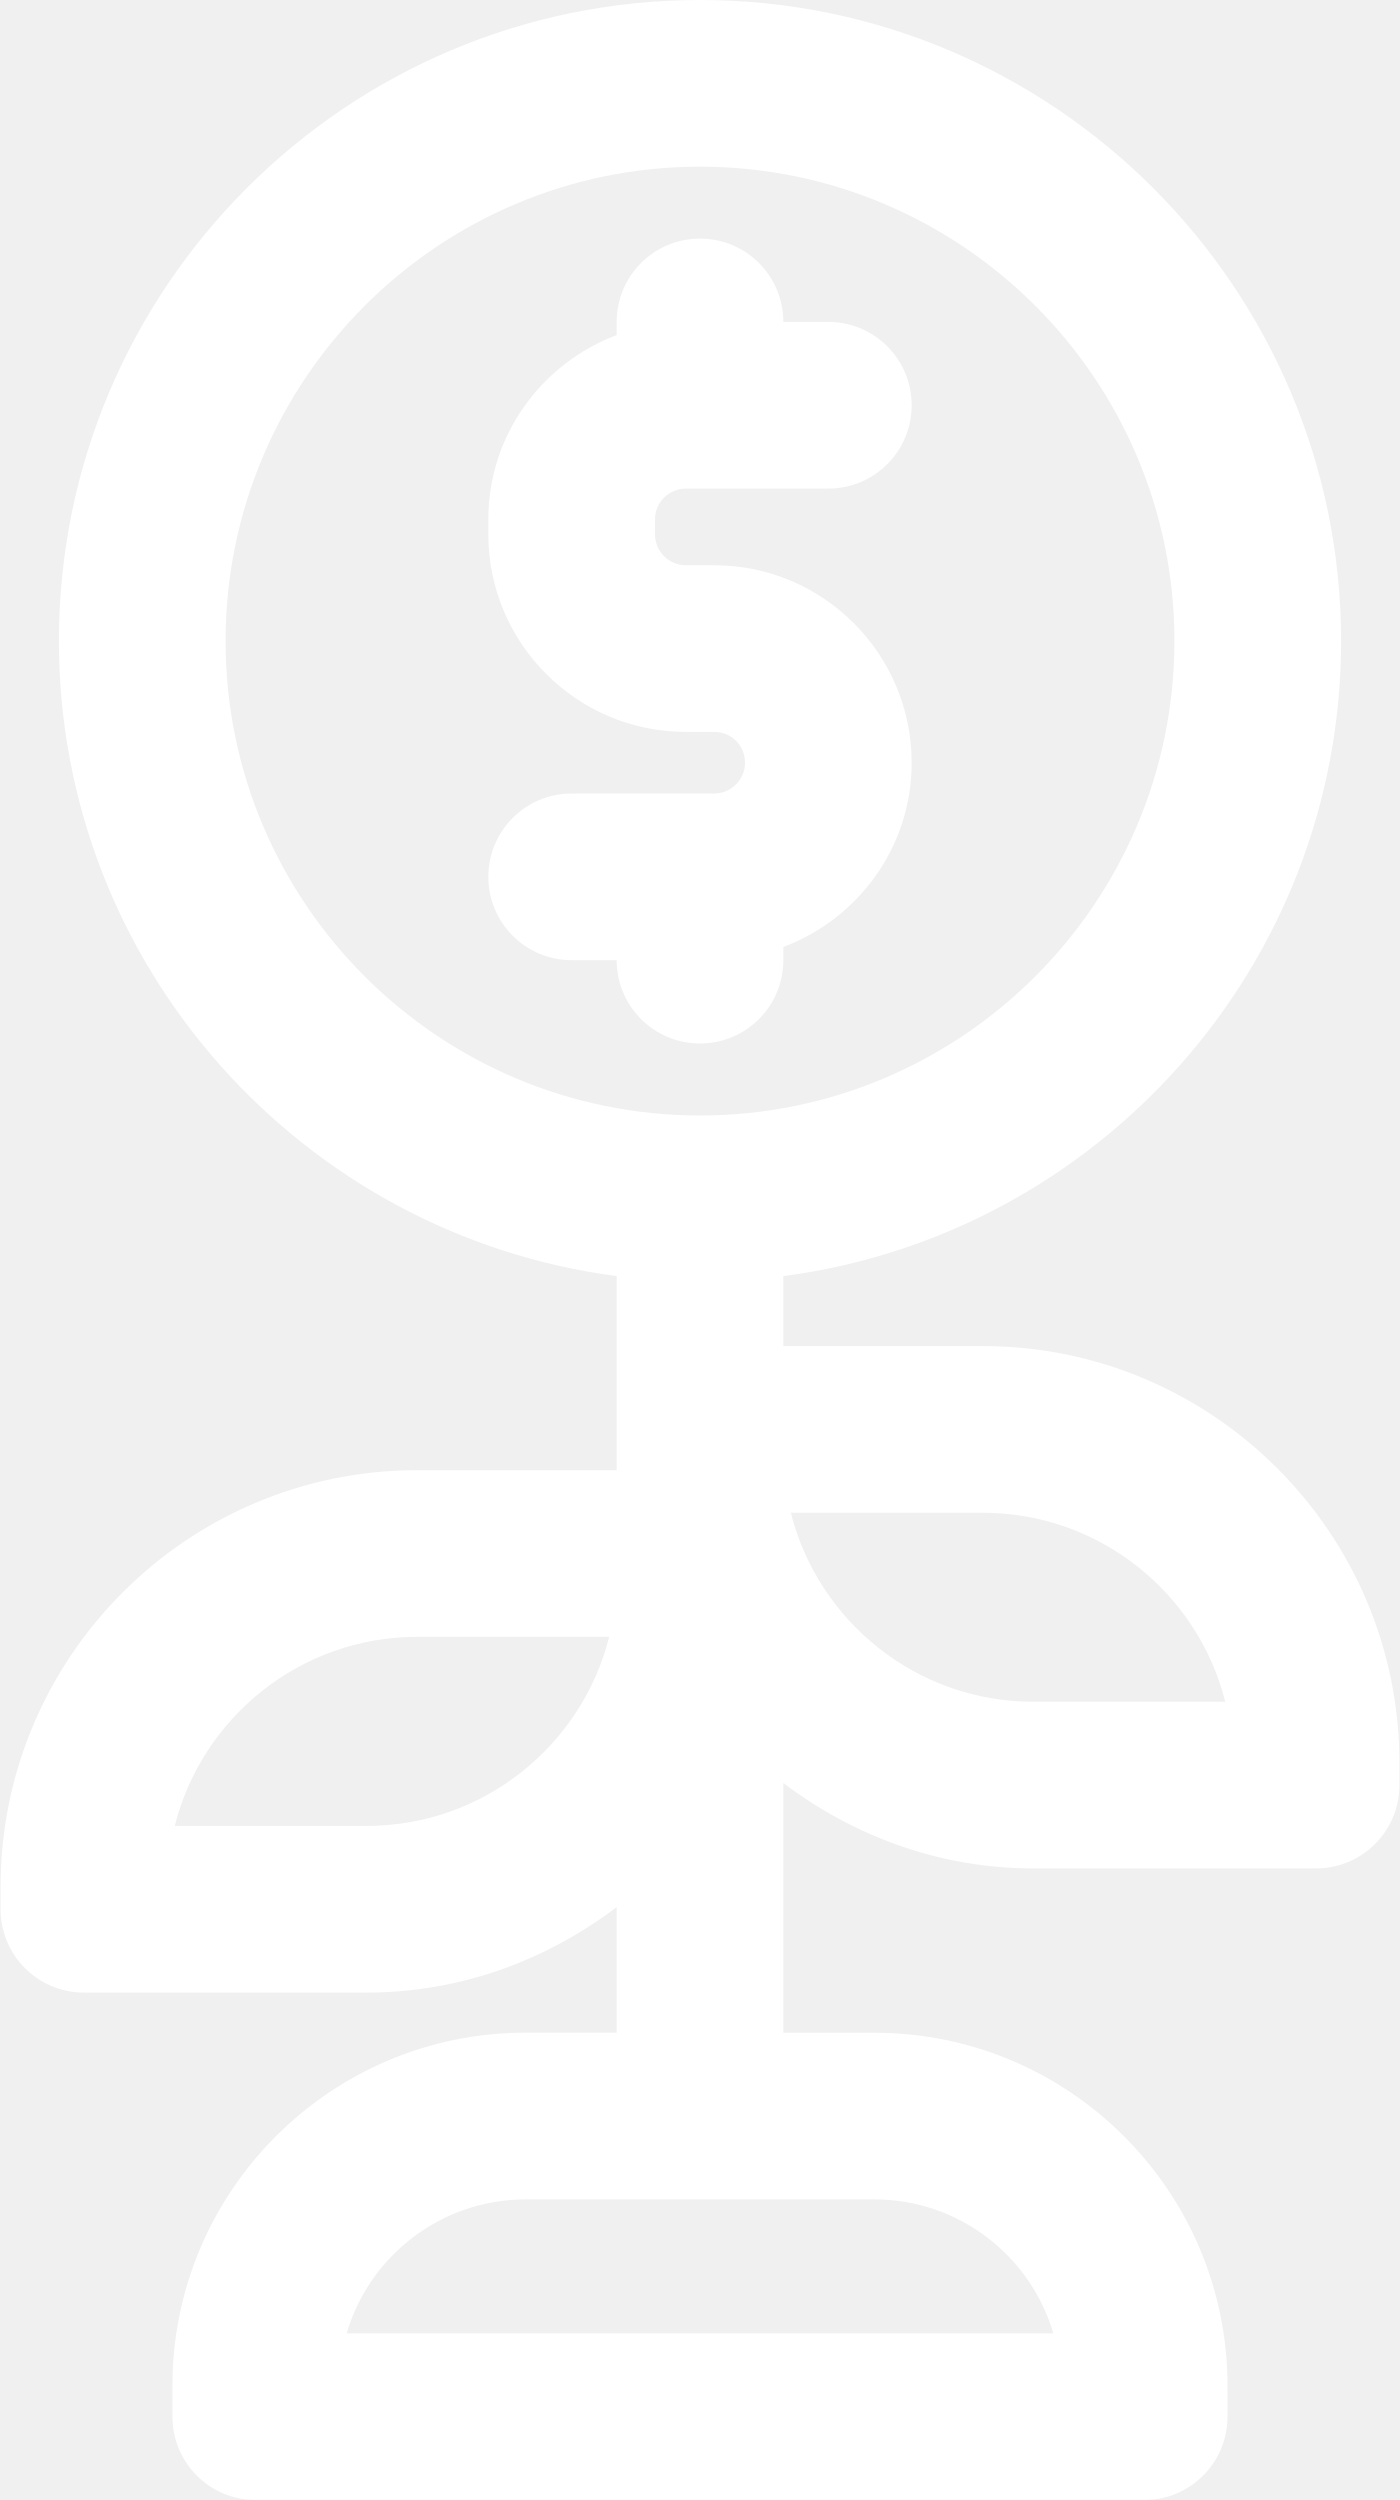
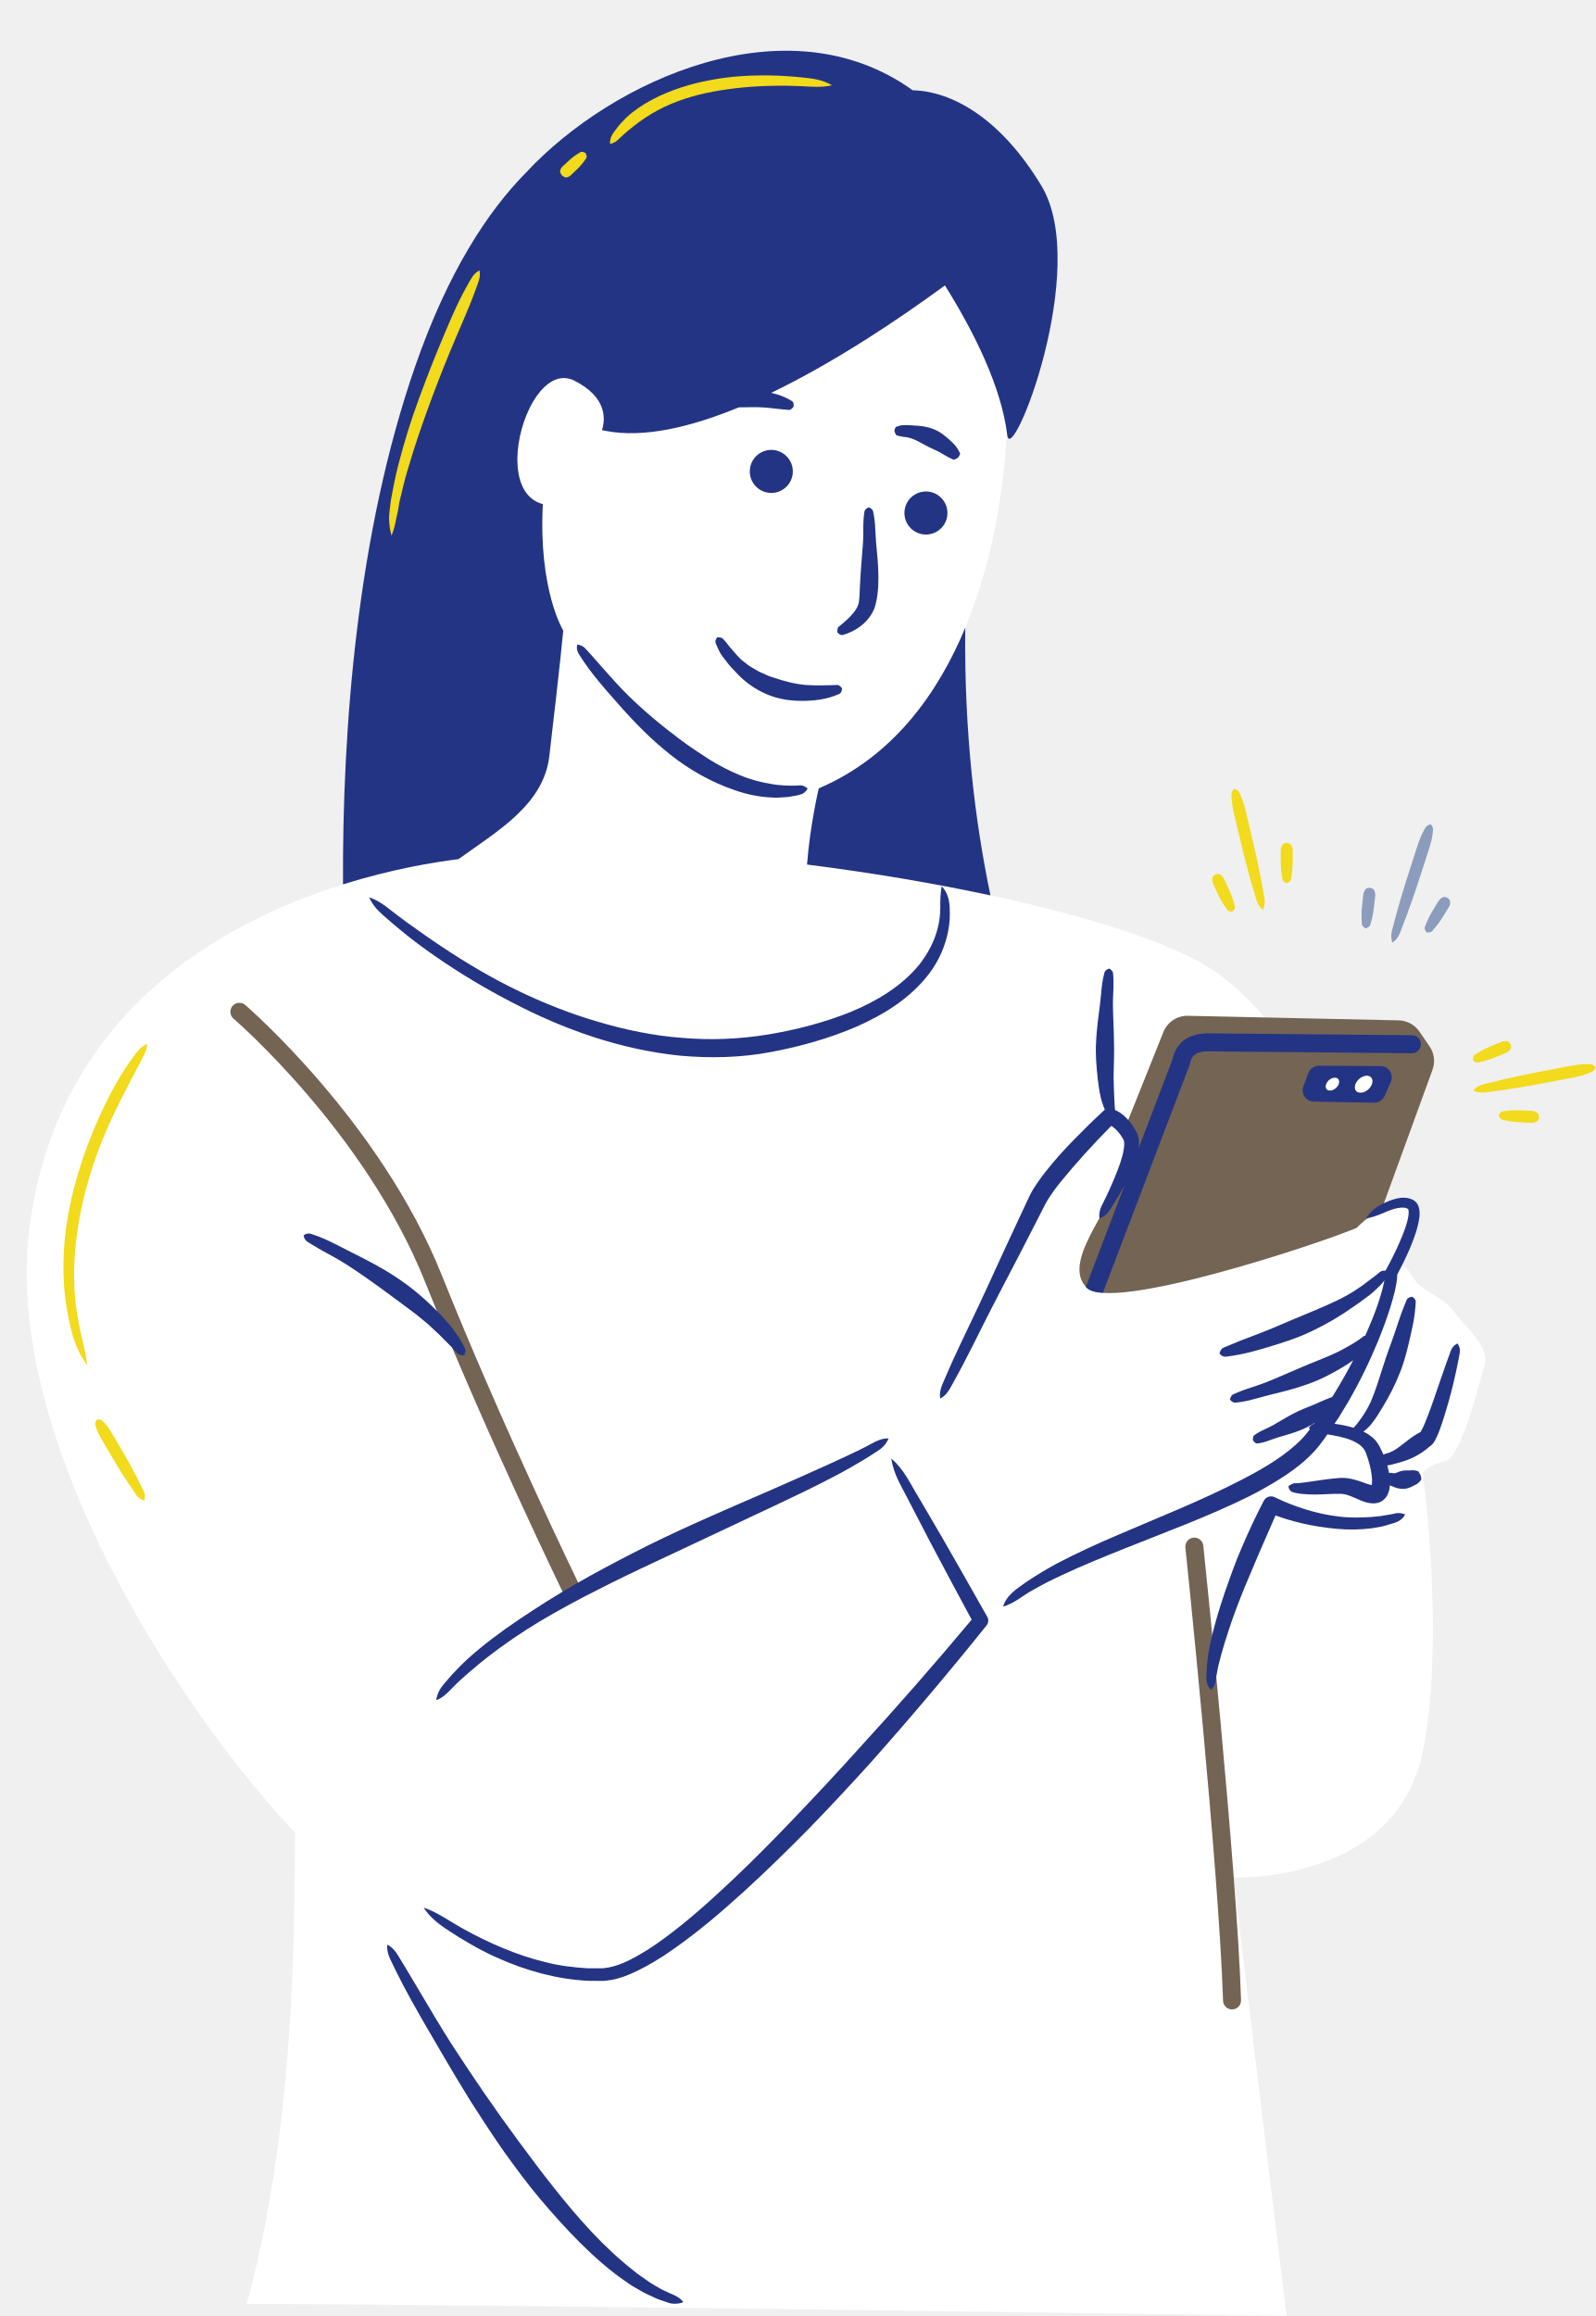
- <svg xmlns="http://www.w3.org/2000/svg" contentScriptType="text/ecmascript" fill="#ffffff" width="16.8" zoomAndPan="magnify" contentStyleType="text/css" viewBox="7.6 1.0 16.8 30.0" height="30" preserveAspectRatio="xMidYMid meet" version="1">
-   <g id="change1_1">
-     <path fill="inherit" d="M15.83,6.863h1.71c0.552,0,1-0.447,1-1s-0.448-1-1-1H17c0-0.553-0.448-1-1-1s-1,0.447-1,1v0.158 c-0.897,0.338-1.54,1.198-1.54,2.211v0.181c0,1.307,1.063,2.37,2.37,2.37h0.34 c0.208,0,0.37,0.162,0.37,0.37c0,0.203-0.166,0.369-0.37,0.369h-1.71c-0.552,0-1,0.447-1,1 s0.448,1,1,1H15c0,0.553,0.448,1,1,1s1-0.447,1-1V12.364c0.897-0.338,1.54-1.198,1.54-2.211 c0-1.307-1.063-2.37-2.37-2.37h-0.34c-0.204,0-0.37-0.166-0.37-0.37V7.232 C15.46,7.029,15.626,6.863,15.83,6.863z" />
-     <path fill="inherit" d="M20,23.421h3.393c0.552,0,1-0.447,1-1v-0.268c0-2.757-2.243-5-5-5H17v-0.84 c3.77-0.493,6.693-3.718,6.693-7.621C23.693,4.451,20.242,1,16,1S8.307,4.451,8.307,8.692 c0,3.902,2.923,7.128,6.693,7.621v2.329h-2.393c-2.757,0-5,2.243-5,5v0.269c0,0.553,0.448,1,1,1H12 c1.13,0,2.162-0.391,3-1.026v1.507h-1.094c-2.336,0-4.237,1.9-4.237,4.237V30c0,0.553,0.448,1,1,1 h10.661c0.552,0,1-0.447,1-1v-0.37c0-2.337-1.9-4.237-4.237-4.237H17v-2.997 C17.838,23.03,18.87,23.421,20,23.421z M19.393,19.153c1.402,0,2.582,0.966,2.91,2.268H20 c-1.402,0-2.582-0.966-2.91-2.268H19.393z M12,22.911H9.697c0.327-1.302,1.508-2.269,2.91-2.269 h2.303C14.583,21.944,13.402,22.911,12,22.911z M18.094,27.393c1.015,0,1.874,0.68,2.146,1.607 h-8.48c0.272-0.928,1.132-1.607,2.146-1.607H18.094z M16,14.386c-3.139,0-5.693-2.554-5.693-5.693 C10.307,5.554,12.861,3,16,3s5.693,2.554,5.693,5.692C21.693,11.832,19.139,14.386,16,14.386z" />
+ <svg xmlns="http://www.w3.org/2000/svg" contentScriptType="text/ecmascript" fill="#000000" width="352.2" zoomAndPan="magnify" contentStyleType="text/css" viewBox="-5.9 -11.2 352.2 511.2" height="511.2" preserveAspectRatio="xMidYMid meet" version="1">
+   <defs>
+     <clipPath id="a">
+       <path d="M 8 5 L 346.301 5 L 346.301 321 L 8 321 Z M 8 5" />
+     </clipPath>
+   </defs>
+   <g>
+     <g id="change1_1">
+       <path fill="#ffffff" d="M 321.785 290.109 C 320.629 294.27 316.699 310.684 313 311.375 C 310.449 311.855 308.906 313.09 308.184 313.82 C 311.211 338.625 311.121 361.543 308.145 375.637 C 302.02 404.645 266.383 403.223 266.383 403.223 L 278.098 500 C 278.098 500 99.094 497.348 48.566 497.348 C 61.625 449.652 58.473 393.246 59.352 393.445 C 35.605 368.555 -5.918 307.289 0.707 258.98 C 7.105 212.32 42.898 192.422 69.82 184 C 75.602 162.895 84.684 116.227 93.004 82.633 C 101.324 49.035 148.957 6.555 183.781 17.035 C 218.609 27.516 216.453 79.602 216.453 79.602 C 216.453 79.602 216.805 104.184 207.188 127.348 C 203.871 135.34 198.789 170.738 212.742 186.43 C 234.906 191.176 253.738 197.172 262.684 203.5 C 271.094 209.453 278.328 218.789 284.449 230.176 C 284.012 229.262 283.953 228.191 284.348 227.148 C 285.039 225.316 286.898 223.992 288.77 223.992 C 290.035 224.008 291.113 224.566 291.773 225.535 C 291.777 225.539 291.777 225.543 291.781 225.551 C 292.809 224.344 294.312 223.562 295.832 223.562 C 297.207 223.574 298.379 224.18 299.09 225.219 C 299.832 226.309 299.965 227.715 299.453 229.07 C 298.664 231.156 296.551 232.672 294.43 232.672 L 294.383 232.672 C 293.055 232.66 291.887 232.055 291.172 231.016 C 291.109 230.922 291.078 230.816 291.023 230.723 C 290.137 231.629 288.922 232.203 287.699 232.203 L 287.656 232.203 C 286.453 232.188 285.387 231.641 284.727 230.695 C 289.043 238.82 292.797 247.965 296 257.668 C 298.609 255.617 302.773 253.219 305.602 255.898 L 301.555 266.914 C 303.086 267.574 304.887 268.68 305.836 270.461 C 307.684 273.93 312.309 274.621 315.082 278.32 C 317.855 282.02 322.941 285.949 321.785 290.109" />
+     </g>
+     <g id="change2_1">
+       <path fill="#746454" d="M 259.73 329.969 C 259.805 330.676 267.145 400.961 268.062 430.281 C 268.098 431.379 267.234 432.297 266.137 432.332 C 266.117 432.332 266.098 432.332 266.074 432.332 C 265.004 432.332 264.121 431.48 264.09 430.406 C 263.176 401.23 255.852 331.09 255.777 330.383 C 255.664 329.293 256.453 328.312 257.547 328.199 C 258.641 328.082 259.617 328.879 259.73 329.969 Z M 122.23 339.168 C 122.715 340.156 122.305 341.344 121.316 341.824 C 121.035 341.961 120.738 342.027 120.445 342.027 C 119.711 342.027 119.004 341.613 118.66 340.91 C 118.488 340.555 101.367 305.32 87.934 271.738 C 74.723 238.703 45.938 213.891 45.648 213.645 C 44.812 212.93 44.715 211.676 45.426 210.844 C 46.141 210.008 47.395 209.906 48.227 210.617 C 48.523 210.871 78.039 236.297 91.625 270.262 C 105.004 303.711 122.062 338.816 122.23 339.168 Z M 296.973 228.137 C 296.574 229.188 295.43 230.031 294.41 230.023 C 293.391 230.012 292.891 229.148 293.289 228.098 C 293.684 227.043 294.832 226.199 295.852 226.211 C 296.867 226.223 297.371 227.082 296.973 228.137 Z M 289.641 228.113 C 289.336 228.914 288.461 229.559 287.684 229.551 C 286.906 229.543 286.523 228.887 286.828 228.082 C 287.133 227.277 288.008 226.633 288.785 226.641 C 289.562 226.648 289.945 227.309 289.641 228.113 Z M 309.676 219.762 L 307.434 216.488 C 306.398 214.98 304.695 214.059 302.867 214.02 L 256.324 213.012 C 253.957 212.961 251.805 214.387 250.922 216.586 L 242.355 238.008 C 243.547 239.641 244.125 242.414 242.266 247.113 C 238.336 257.055 228.629 267.457 233.945 273.004 C 239.262 278.551 284.801 263.527 293.582 259.828 C 293.582 259.828 296.133 257.133 299.133 255.656 L 310.328 224.926 C 310.957 223.199 310.715 221.273 309.676 219.762" />
+     </g>
+     <g id="change3_1">
+       <path fill="#243484" d="M 163.617 97.547 C 166.211 97.957 168.645 96.191 169.059 93.602 C 169.469 91.012 167.703 88.574 165.113 88.164 C 162.523 87.75 160.09 89.516 159.676 92.105 C 159.262 94.699 161.027 97.133 163.617 97.547 Z M 199.25 97.344 C 196.66 96.93 194.223 98.695 193.812 101.285 C 193.398 103.879 195.164 106.312 197.754 106.727 C 200.348 107.137 202.781 105.371 203.191 102.781 C 203.605 100.191 201.84 97.754 199.25 97.344 Z M 187.262 104.574 C 187.215 103.934 187.133 103.293 187.027 102.652 L 186.84 101.691 C 186.777 101.375 186.578 101.059 185.844 100.766 C 185.137 101.117 184.965 101.441 184.922 101.762 L 184.797 102.727 C 184.734 103.367 184.688 104.008 184.68 104.645 C 184.66 105.926 184.691 107.199 184.613 108.477 C 184.453 111.031 184.188 113.578 184.047 116.09 C 183.984 117.352 183.895 118.59 183.859 119.801 C 183.816 120.379 183.809 121.016 183.734 121.473 C 183.684 121.973 183.539 122.34 183.348 122.793 C 182.918 123.66 182.191 124.492 181.363 125.293 C 180.949 125.691 180.508 126.094 180.047 126.484 C 179.816 126.684 179.582 126.875 179.34 127.062 C 179.086 127.23 178.91 127.52 178.938 128.395 C 179.555 129.027 179.957 129.035 180.277 128.918 C 180.605 128.816 180.934 128.703 181.262 128.582 C 181.902 128.32 182.543 128.027 183.148 127.648 C 184.363 126.91 185.477 125.887 186.371 124.555 C 186.789 123.887 187.18 123.07 187.359 122.305 C 187.582 121.512 187.68 120.867 187.785 120.172 C 187.973 118.828 188.012 117.508 188.008 116.203 C 188.008 113.59 187.723 111.008 187.492 108.434 C 187.371 107.148 187.352 105.859 187.262 104.574 Z M 155.633 132.105 C 155.172 131.656 154.844 131.094 154.41 130.602 L 153.762 129.859 C 153.543 129.605 153.211 129.426 152.398 129.488 C 151.941 130.121 151.969 130.512 152.109 130.836 L 152.531 131.805 C 152.855 132.434 153.105 133.113 153.57 133.656 C 154.438 134.785 155.277 135.938 156.32 136.938 C 158.223 139.094 160.648 140.91 163.375 142.039 C 166.09 143.238 169.086 143.57 171.957 143.492 C 173.395 143.43 174.828 143.332 176.223 143.004 C 176.918 142.855 177.605 142.645 178.277 142.406 C 178.613 142.289 178.945 142.141 179.277 142.008 C 179.605 141.891 179.922 141.613 180.004 140.734 C 179.438 140.051 179.102 139.953 178.777 139.992 C 178.449 140.004 178.129 140.035 177.801 140.031 C 177.148 140.059 176.5 140.062 175.855 140.07 C 174.57 140.094 173.301 140.086 172.039 139.996 C 169.512 139.793 167.117 139.117 164.809 138.348 C 164.227 138.16 163.637 137.977 163.098 137.684 C 162.543 137.418 161.949 137.215 161.41 136.91 L 159.805 135.961 C 159.238 135.672 158.805 135.207 158.289 134.84 C 157.242 134.105 156.5 133.047 155.633 132.105 Z M 204.484 90.207 C 204.617 90.297 204.852 90.258 205.566 89.848 C 206.066 89.188 206.082 88.91 205.984 88.766 L 205.734 88.27 C 205.555 87.949 205.359 87.641 205.141 87.359 C 204.707 86.785 204.176 86.309 203.648 85.824 C 202.582 84.879 201.418 83.953 200.027 83.469 C 198.668 82.914 197.156 82.777 195.711 82.711 C 195.348 82.695 194.992 82.672 194.633 82.641 C 194.273 82.641 193.914 82.621 193.555 82.641 C 193.195 82.633 192.84 82.711 192.488 82.82 L 191.969 83.004 C 191.801 83.062 191.637 83.266 191.547 83.984 C 191.785 84.688 191.949 84.871 192.105 84.914 L 192.57 85.047 L 193.469 85.219 C 193.766 85.27 194.062 85.285 194.355 85.32 C 194.648 85.379 194.938 85.461 195.227 85.547 C 196.363 85.93 197.391 86.543 198.414 87.09 C 199.418 87.676 200.539 88.07 201.602 88.66 C 202.133 88.953 202.637 89.285 203.188 89.578 C 203.461 89.73 203.75 89.863 204.039 90.004 Z M 142.156 495.055 C 141.211 494.605 140.242 494.246 139.352 493.668 C 138.441 493.141 137.535 492.629 136.688 491.984 C 135.824 491.375 134.945 490.805 134.129 490.125 C 130.797 487.512 127.668 484.59 124.73 481.469 C 118.879 475.191 113.656 468.309 108.527 461.355 C 103.383 454.406 98.488 447.246 93.77 439.961 C 91.438 436.297 89.215 432.57 87.012 428.828 L 83.68 423.23 L 81.984 420.445 C 81.426 419.512 80.75 418.648 79.609 418.016 C 79.469 419.316 79.824 420.371 80.297 421.355 L 81.727 424.305 C 82.695 426.262 83.738 428.184 84.781 430.102 C 86.898 433.922 89.102 437.691 91.312 441.461 C 93.504 445.242 95.746 448.996 98.059 452.711 C 100.406 456.402 102.816 460.062 105.312 463.668 C 107.887 467.219 110.473 470.773 113.312 474.137 C 116.148 477.504 119.098 480.785 122.227 483.91 C 125.367 487.016 128.695 489.988 132.406 492.504 C 133.309 493.16 134.273 493.742 135.262 494.285 C 136.215 494.871 137.254 495.336 138.281 495.805 C 139.281 496.324 140.398 496.633 141.461 497.012 C 141.984 497.23 142.566 497.301 143.156 497.297 C 143.746 497.273 144.344 497.211 144.949 496.918 C 144.055 495.809 143.117 495.488 142.156 495.055 Z M 302.215 322.82 C 301.621 322.98 301.023 323.102 300.41 323.18 C 299.805 323.258 299.215 323.402 298.605 323.465 C 297.996 323.512 297.391 323.578 296.785 323.645 C 294.355 323.789 291.906 323.848 289.469 323.516 C 287.031 323.223 284.625 322.68 282.277 321.953 C 279.953 321.23 277.59 320.312 275.516 319.277 C 274.625 318.832 273.539 319.184 273.078 320.066 L 273.055 320.117 C 271.359 323.367 269.824 326.637 268.395 329.984 C 266.914 333.305 265.723 336.746 264.512 340.184 C 263.344 343.629 262.262 347.129 261.449 350.715 C 261.27 351.621 261.07 352.516 260.906 353.426 C 260.766 354.344 260.672 355.27 260.555 356.188 C 260.484 357.121 260.461 358.062 260.414 358.992 C 260.387 359.926 260.504 360.934 261.453 361.77 C 262.426 360.801 262.453 360.004 262.539 359.141 C 262.707 358.281 262.844 357.43 263.023 356.578 C 263.246 355.727 263.488 354.883 263.684 354.031 L 264.422 351.488 C 265.477 348.117 266.609 344.746 267.941 341.438 C 269.23 338.113 270.711 334.863 272.066 331.559 L 275.68 323.293 C 277.594 324.008 279.484 324.547 281.445 325.02 C 283.992 325.617 286.586 326.016 289.191 326.25 C 291.801 326.496 294.449 326.457 297.059 326.109 C 297.711 326.008 298.363 325.902 299.008 325.773 C 299.652 325.637 300.285 325.434 300.914 325.246 C 302.156 324.863 303.508 324.57 304.293 323.086 C 303.473 322.734 302.824 322.719 302.215 322.82 Z M 212.039 345.672 C 208.719 339.742 205.328 333.852 201.953 327.949 L 196.801 319.145 C 195 316.254 193.676 313.105 190.871 310.758 C 191.355 314.371 193.316 317.18 194.809 320.246 L 199.52 329.32 C 202.531 334.988 205.535 340.66 208.594 346.301 C 200.383 356.133 191.91 365.793 183.25 375.242 C 178.836 380.141 174.344 384.961 169.789 389.715 C 165.254 394.488 160.633 399.176 155.859 403.691 C 151.074 408.176 146.215 412.613 140.973 416.457 C 138.379 418.414 135.645 420.16 132.816 421.562 C 131.402 422.234 129.934 422.805 128.504 423.055 L 127.434 423.227 C 127.062 423.266 126.645 423.234 126.25 423.246 L 123.855 423.254 C 120.664 423.059 117.461 422.68 114.34 421.848 C 111.199 421.102 108.125 420.039 105.129 418.789 C 102.129 417.547 99.191 416.125 96.344 414.527 C 93.461 412.957 90.902 410.992 87.621 409.848 C 89.512 412.828 92.492 414.508 95.285 416.316 C 98.141 418.062 101.059 419.734 104.156 421.055 C 110.285 423.793 116.918 425.625 123.738 426.008 L 126.301 426.031 C 126.73 426.027 127.145 426.059 127.594 426.02 L 128.977 425.832 C 130.801 425.523 132.453 424.891 134.023 424.168 C 137.152 422.711 140.059 420.945 142.793 418.996 C 148.309 415.141 153.379 410.797 158.305 406.324 C 163.223 401.84 167.973 397.191 172.629 392.461 C 177.262 387.707 181.77 382.84 186.227 377.934 C 195.039 368.02 203.59 357.914 211.895 347.559 C 212.309 347.043 212.395 346.305 212.051 345.691 Z M 176.941 312.055 C 172.555 314.039 168.145 316.004 163.711 317.938 C 154.84 321.793 145.906 325.59 137.188 329.898 C 132.844 332.078 128.523 334.324 124.258 336.68 C 120.008 339.059 115.816 341.566 111.73 344.242 C 107.633 346.902 103.602 349.688 99.816 352.82 C 97.918 354.379 96.098 356.047 94.426 357.863 C 93.555 358.73 92.789 359.715 91.98 360.641 C 91.188 361.582 90.59 362.715 90.395 364.078 C 91.746 363.578 92.578 362.754 93.418 361.906 C 94.27 361.074 95.062 360.195 95.973 359.422 C 96.852 358.621 97.738 357.832 98.664 357.074 C 99.562 356.297 100.477 355.531 101.43 354.812 C 105.176 351.859 109.145 349.164 113.254 346.684 C 117.383 344.23 121.613 341.941 125.91 339.777 C 130.195 337.586 134.535 335.492 138.91 333.465 L 165.156 321.121 C 169.539 319.043 173.93 316.973 178.238 314.691 C 180.406 313.586 182.52 312.352 184.621 311.105 C 185.664 310.449 186.715 309.832 187.734 309.137 C 188.773 308.492 189.715 307.633 190.258 306.289 C 188.781 306.285 187.719 306.785 186.66 307.359 C 185.625 307.945 184.539 308.461 183.477 309.008 C 181.316 310.055 179.129 311.043 176.941 312.055 Z M 222.156 251.324 L 221.543 252.426 L 221.047 253.473 L 220.074 255.547 L 216.203 263.852 C 213.652 269.402 211.137 274.969 208.496 280.473 C 207.168 283.219 205.867 285.98 204.586 288.754 C 203.961 290.145 203.336 291.539 202.742 292.945 C 202.168 294.363 201.355 295.664 201.66 297.508 C 203.305 296.609 203.832 295.172 204.602 293.852 C 205.348 292.52 206.062 291.176 206.773 289.828 C 208.18 287.121 209.559 284.406 210.906 281.676 C 213.633 276.227 216.48 270.84 219.289 265.438 L 223.461 257.309 L 224.5 255.277 L 225.02 254.273 L 225.551 253.395 C 226.297 252.211 227.148 251.023 228.074 249.871 C 231.586 245.566 235.43 241.332 239.41 237.316 C 239.441 237.336 239.469 237.348 239.5 237.363 C 239.836 237.57 240.168 237.844 240.484 238.152 C 241.105 238.754 241.703 239.598 242.121 240.371 C 242.203 240.48 242.281 240.828 242.277 241.23 C 242.293 241.629 242.23 242.094 242.156 242.566 C 242 243.52 241.719 244.52 241.387 245.512 C 240.699 247.492 239.867 249.488 238.977 251.461 C 238.527 252.445 238.055 253.426 237.566 254.395 C 237.051 255.355 236.641 256.359 236.797 257.746 C 238.109 257.27 238.816 256.383 239.387 255.434 C 239.984 254.492 240.566 253.547 241.129 252.582 C 241.547 251.875 241.949 251.152 242.344 250.422 L 233.809 272.844 C 233.855 272.895 233.895 272.949 233.945 273.004 C 234.594 273.68 235.848 274.047 237.555 274.168 L 256.676 223.949 C 256.715 223.848 256.746 223.746 256.766 223.645 C 257.148 221.797 258.02 220.738 261.379 220.867 L 305.766 221.273 C 306.887 221.305 307.762 220.398 307.77 219.305 C 307.781 218.203 306.898 217.309 305.801 217.297 L 261.465 216.895 C 256.691 216.73 253.805 218.668 252.91 222.676 L 245.453 242.254 C 245.496 241.934 245.527 241.602 245.531 241.254 C 245.547 240.566 245.508 239.781 245.094 238.902 C 244.508 237.73 243.852 236.738 242.941 235.762 C 242.492 235.285 241.992 234.832 241.406 234.438 C 241.109 234.246 240.805 234.059 240.457 233.902 C 240.395 233.871 240.32 233.844 240.254 233.816 C 240.254 233.762 240.254 233.707 240.246 233.656 C 240.207 233.348 240.152 233.051 240.16 232.715 C 240.145 232.055 240.07 231.438 240.062 230.773 C 240.016 229.473 239.945 228.164 239.934 226.84 C 239.926 224.188 240.109 221.527 240.02 218.852 C 239.996 216.172 239.824 213.477 239.781 210.773 C 239.766 209.422 239.859 208.074 239.898 206.727 C 239.926 206.051 239.91 205.375 239.887 204.695 L 239.816 203.676 C 239.793 203.336 239.641 202.984 238.953 202.578 C 238.199 202.848 237.988 203.172 237.902 203.504 L 237.66 204.512 C 237.52 205.184 237.406 205.855 237.328 206.535 C 237.172 207.891 237.09 209.25 236.91 210.605 C 236.559 213.32 236.18 216.043 236.059 218.789 C 235.895 221.535 236.141 224.297 236.441 227.062 C 236.621 228.445 236.789 229.836 237.141 231.219 C 237.285 231.906 237.57 232.602 237.801 233.277 C 237.855 233.434 237.926 233.594 238 233.754 C 237.93 233.801 237.859 233.844 237.797 233.902 L 237.73 233.961 C 235.453 236.07 233.27 238.211 231.113 240.426 C 228.949 242.629 226.871 244.922 224.938 247.402 C 223.961 248.629 223.031 249.926 222.156 251.324 Z M 199.297 203.586 C 201.348 200.84 202.797 197.613 203.422 194.242 C 203.738 192.559 203.844 190.844 203.746 189.145 C 203.668 187.465 203.254 185.711 201.969 184.395 C 201.672 186.16 201.66 187.652 201.672 189.195 C 201.66 190.73 201.465 192.262 201.086 193.734 C 200.336 196.699 198.855 199.406 196.973 201.793 C 193.082 206.523 187.586 209.809 181.801 212.195 C 175.965 214.535 169.762 216.133 163.508 217.164 C 157.305 218.16 150.98 218.434 144.691 217.883 C 138.391 217.426 132.148 216.117 126.055 214.312 C 119.945 212.531 113.988 210.164 108.23 207.375 C 102.469 204.582 96.941 201.297 91.602 197.742 C 88.93 195.969 86.309 194.113 83.707 192.23 C 82.414 191.277 81.125 190.312 79.867 189.316 C 78.602 188.324 77.273 187.43 75.602 186.859 C 76.297 188.492 77.422 189.707 78.641 190.789 C 79.859 191.871 81.105 192.922 82.359 193.965 C 84.863 196.055 87.48 198 90.16 199.859 C 95.523 203.574 101.125 206.949 106.938 209.945 C 118.488 216.027 131.117 220.488 144.336 221.824 C 150.93 222.406 157.645 222.266 164.188 221.023 C 170.672 219.82 177.039 218.039 183.164 215.418 C 189.207 212.746 195.16 209.117 199.297 203.586 Z M 144.465 152.199 C 140.359 149.145 136.367 145.832 132.656 142.188 C 130.812 140.355 129.07 138.422 127.355 136.465 L 124.77 133.535 L 123.457 132.086 C 123.023 131.594 122.492 131.188 121.523 131.07 C 121.316 132.027 121.57 132.676 121.926 133.238 L 123.016 134.91 C 123.762 136.012 124.562 137.07 125.387 138.109 C 127.047 140.184 128.797 142.184 130.566 144.168 C 134.074 148.164 137.824 152.012 142.062 155.352 C 146.281 158.707 151.086 161.434 156.297 163.215 C 158.895 164.113 161.637 164.719 164.418 164.824 C 165.109 164.879 165.805 164.891 166.504 164.824 C 167.195 164.777 167.887 164.77 168.574 164.625 C 169.258 164.488 169.945 164.422 170.609 164.227 C 171.277 164.059 171.934 163.742 172.379 162.816 C 171.535 162.148 170.906 162.086 170.281 162.172 C 169.66 162.246 169.023 162.188 168.402 162.207 C 167.781 162.234 167.156 162.16 166.539 162.109 L 165.613 162.039 L 164.691 161.898 C 162.242 161.52 159.82 160.895 157.504 159.93 C 155.184 158.984 152.941 157.812 150.781 156.492 C 148.648 155.121 146.523 153.719 144.465 152.199 Z M 86.047 278.977 L 88.145 280.711 C 88.867 281.273 89.477 281.934 90.152 282.539 L 91.148 283.461 L 92.09 284.43 C 92.699 285.09 93.422 285.676 93.996 286.367 L 94.902 287.379 C 95.191 287.73 95.598 287.996 96.559 287.949 C 96.992 287.137 96.867 286.637 96.629 286.219 L 95.945 284.926 C 95.492 284.055 94.891 283.309 94.336 282.508 C 93.789 281.699 93.168 280.961 92.508 280.262 C 91.848 279.566 91.238 278.801 90.531 278.152 C 87.836 275.406 84.902 272.93 81.719 270.828 C 78.562 268.695 75.172 266.969 71.797 265.273 C 70.965 264.832 70.125 264.406 69.277 263.988 C 68.441 263.555 67.602 263.121 66.746 262.727 C 65.898 262.312 65.02 261.965 64.141 261.621 L 62.793 261.156 C 62.344 261.008 61.836 260.973 61.117 261.445 C 61.25 262.293 61.586 262.652 61.984 262.895 L 63.168 263.633 C 63.961 264.117 64.766 264.574 65.574 265.027 C 67.199 265.906 68.82 266.801 70.387 267.781 C 73.5 269.777 76.512 271.914 79.457 274.082 L 83.859 277.336 Z M 307.57 305.027 C 307.574 305.023 307.59 305.004 307.598 304.992 C 307.578 305.016 307.57 305.027 307.57 305.027 Z M 316.297 287.676 L 315.891 289.801 C 315.605 291.211 315.305 292.621 314.965 294.02 C 314.297 296.824 313.508 299.594 312.613 302.383 C 312.133 303.797 311.73 305.125 310.914 306.691 C 310.801 306.895 310.668 307.113 310.461 307.383 C 310.352 307.52 310.227 307.672 309.977 307.875 C 309.574 308.156 309.691 308.078 309.594 308.156 C 309.391 308.332 309.121 308.559 308.852 308.773 C 308.305 309.207 307.688 309.625 307.023 309.996 C 305.711 310.762 304.207 311.309 302.68 311.707 C 301.918 311.914 301.164 312.148 300.367 312.246 C 300.359 312.25 300.352 312.25 300.34 312.25 C 300.5 312.801 300.637 313.363 300.738 313.949 C 300.836 313.918 300.891 313.898 300.914 313.902 C 300.98 313.902 301.039 313.898 301.102 313.895 C 301.207 313.891 301.305 313.883 301.371 313.906 C 301.523 313.945 301.703 314.023 301.934 313.984 C 302.398 313.918 302.914 313.609 303.434 313.496 C 303.965 313.305 304.578 313.402 305.227 313.359 C 305.551 313.34 305.867 313.32 306.223 313.336 C 306.398 313.344 306.586 313.379 306.777 313.418 L 307.07 313.496 C 307.16 313.496 307.309 313.656 307.684 314.379 C 307.895 315.164 307.879 315.383 307.805 315.441 L 307.605 315.695 C 307.469 315.855 307.328 316.008 307.176 316.133 C 306.879 316.402 306.512 316.539 306.172 316.73 C 305.48 317.078 304.723 317.457 303.867 317.438 C 303.004 317.453 302.102 317.188 301.211 316.77 C 301.117 316.723 301.02 316.676 300.926 316.633 C 300.898 316.961 300.852 317.305 300.781 317.66 C 300.586 318.352 300.32 319.285 299.273 320.051 C 298.762 320.43 298.07 320.594 297.566 320.629 C 297.184 320.645 296.82 320.621 296.473 320.574 C 295.789 320.469 295.215 320.27 294.699 320.078 C 292.699 319.238 291.434 318.52 289.906 318.523 C 288.176 318.488 286.223 318.688 284.289 318.676 C 283.312 318.676 282.324 318.641 281.309 318.527 C 280.801 318.461 280.285 318.375 279.754 318.25 C 279.469 318.168 279.223 318.102 278.961 317.844 C 278.844 317.707 278.738 317.594 278.652 317.402 C 278.582 317.191 278.523 317.004 278.559 316.77 C 279.383 316.34 279.609 316.133 280.047 316.191 C 280.461 316.188 280.895 316.152 281.34 316.105 C 282.23 316.012 283.148 315.859 284.074 315.727 C 285.941 315.453 287.773 315.168 289.855 315.023 C 292.207 314.844 294.504 315.855 296.027 316.367 C 296.367 316.477 296.66 316.543 296.906 316.578 C 296.949 316.359 296.984 316.102 296.98 315.789 C 297.004 314.289 296.617 312.512 296.094 310.848 C 295.961 310.426 295.816 310.004 295.656 309.59 L 295.539 309.289 L 295.43 309.094 C 295.352 308.965 295.312 308.816 295.219 308.688 C 294.816 308.176 294.266 307.645 293.535 307.242 C 292.105 306.418 290.316 305.969 288.531 305.648 C 288.066 305.562 287.59 305.484 287.121 305.402 C 286.586 306.172 286.059 306.934 285.441 307.715 C 284.602 308.797 283.672 309.77 282.699 310.676 C 280.766 312.5 278.629 313.988 276.461 315.352 C 274.285 316.707 272.066 317.961 269.809 319.098 C 260.738 323.578 251.359 326.98 242.16 330.676 C 237.566 332.531 232.977 334.371 228.531 336.465 C 226.309 337.5 224.113 338.594 222.012 339.816 C 219.828 340.996 218.176 342.629 215.527 343.43 C 216.375 340.688 218.77 339.367 220.789 337.898 C 222.895 336.473 225.074 335.188 227.281 333.973 C 231.738 331.633 236.293 329.547 240.883 327.598 C 250.039 323.66 259.293 320.02 267.988 315.527 C 272.32 313.309 276.574 310.859 280.055 307.773 C 280.922 307.004 281.734 306.191 282.438 305.328 C 282.715 305 282.988 304.633 283.262 304.27 C 283.184 304.176 283.105 304.094 283.027 303.977 C 283.387 303.418 283.77 303.184 284.148 303.09 C 284.199 303.016 284.254 302.941 284.309 302.871 C 283.301 303.484 282.27 304.055 281.176 304.473 C 279.531 305.145 277.805 305.602 276.109 306.105 C 275.262 306.355 274.453 306.699 273.617 306.98 C 273.199 307.117 272.77 307.223 272.328 307.309 L 271.66 307.406 C 271.438 307.438 271.164 307.348 270.699 306.754 C 270.641 306 270.773 305.75 270.957 305.621 L 271.504 305.234 C 271.875 305 272.254 304.773 272.645 304.59 C 273.43 304.207 274.23 303.883 274.992 303.457 C 276.512 302.602 277.984 301.656 279.516 300.871 C 281.02 300.035 282.648 299.484 284.215 298.812 C 284.992 298.48 285.746 298.109 286.523 297.797 L 287.688 297.34 C 287.867 297.281 288.02 297.215 288.176 297.148 L 288.684 296.355 C 290.148 293.973 291.523 291.531 292.82 289.047 C 292.094 289.57 291.348 290.055 290.598 290.516 C 288.047 292.047 285.434 293.414 282.668 294.355 C 279.926 295.344 277.098 296.035 274.289 296.719 L 270.109 297.836 C 269.41 298.012 268.699 298.148 267.98 298.258 L 266.898 298.391 C 266.539 298.434 266.141 298.348 265.613 297.738 C 265.781 296.949 266.07 296.68 266.402 296.539 L 267.391 296.105 C 268.051 295.84 268.715 295.582 269.391 295.359 C 270.742 294.922 272.09 294.48 273.418 293.977 C 276.062 292.934 278.641 291.75 281.23 290.664 C 283.797 289.527 286.438 288.613 288.934 287.438 C 290.176 286.852 291.363 286.188 292.512 285.516 C 293.082 285.176 293.652 284.836 294.168 284.453 C 294.449 284.273 294.684 284.07 294.934 283.867 C 295.07 283.75 295.219 283.66 295.469 283.621 C 295.504 283.547 295.543 283.469 295.578 283.395 C 296.559 281.152 297.52 278.895 298.289 276.586 C 298.672 275.434 299.031 274.273 299.336 273.117 C 299.469 272.562 299.613 271.957 299.719 271.391 L 299.254 271.996 C 298.664 272.691 297.988 273.285 297.324 273.902 C 296.672 274.543 295.914 275.016 295.199 275.562 C 294.492 276.117 293.77 276.648 293.016 277.125 C 290.105 279.211 287.023 281.031 283.816 282.551 C 280.625 284.121 277.234 285.188 273.859 286.195 C 272.168 286.695 270.48 287.191 268.754 287.562 C 267.898 287.766 267.02 287.906 266.152 288.055 L 264.836 288.238 C 264.398 288.316 263.926 288.254 263.301 287.566 C 263.523 286.668 263.887 286.379 264.293 286.23 L 265.492 285.723 L 267.895 284.734 L 272.723 282.887 C 275.926 281.637 279.047 280.207 282.203 278.93 C 285.344 277.605 288.527 276.34 291.488 274.688 C 292.238 274.285 292.953 273.836 293.648 273.359 C 294.336 272.879 295.066 272.434 295.699 271.895 C 296.344 271.367 297.062 270.91 297.715 270.387 L 298.684 269.594 C 298.969 269.363 299.336 269.215 299.973 269.273 C 299.992 269.219 300.008 269.16 300.035 269.109 C 301.098 267.191 302.105 265.176 302.996 263.16 C 303.875 261.16 304.734 259.055 305.02 257.098 C 305.078 256.625 305.086 256.164 305.023 255.887 C 304.93 255.59 305.039 255.727 304.633 255.5 C 303.98 255.227 302.934 255.348 301.957 255.609 C 300.953 255.867 299.977 256.328 298.969 256.75 C 297.945 257.16 296.898 257.547 295.664 257.746 C 296.926 255.559 299.074 254.477 301.359 253.648 C 302.523 253.289 303.82 252.922 305.348 253.359 C 305.734 253.535 306.059 253.578 306.52 253.984 C 306.922 254.348 307.16 254.809 307.281 255.211 C 307.527 256.027 307.504 256.719 307.445 257.367 C 307.129 259.906 306.266 262.043 305.402 264.199 C 304.535 266.227 303.586 268.172 302.547 270.117 C 302.531 271.531 302.254 272.598 302.016 273.773 C 301.715 275.027 301.359 276.254 300.984 277.465 C 300.215 279.887 299.34 282.254 298.398 284.598 C 296.477 289.262 294.273 293.809 291.742 298.184 L 289.777 301.43 L 288.688 303.078 C 288.766 303.09 288.844 303.09 288.918 303.098 C 290.254 303.281 291.594 303.539 292.934 303.961 C 292.98 303.883 293.027 303.812 293.086 303.742 C 293.301 303.531 293.496 303.309 293.684 303.051 C 294.078 302.586 294.434 302.055 294.801 301.531 C 295.539 300.48 296.191 299.316 296.746 298.098 C 297.809 295.625 298.566 293 299.414 290.41 C 300.211 287.801 301.23 285.25 302.109 282.637 C 302.562 281.332 302.961 280.012 303.438 278.711 C 303.672 278.059 303.934 277.41 304.191 276.762 L 304.594 275.793 C 304.707 275.465 304.961 275.172 305.836 275.008 C 306.562 275.52 306.66 275.906 306.621 276.258 L 306.547 277.324 C 306.484 278.031 306.41 278.734 306.305 279.434 C 306.102 280.832 305.785 282.203 305.48 283.582 C 304.855 286.332 304.223 289.102 303.148 291.742 C 302.121 294.395 300.801 296.953 299.297 299.43 C 298.559 300.672 297.793 301.918 296.855 303.094 C 296.379 303.672 295.84 304.219 295.199 304.688 C 295.156 304.723 295.098 304.746 295.051 304.781 C 295.973 305.203 296.883 305.816 297.688 306.664 C 297.902 306.895 298.074 307.184 298.262 307.449 L 298.527 307.859 L 298.711 308.207 C 298.945 308.66 299.164 309.121 299.371 309.59 C 299.41 309.68 299.445 309.77 299.48 309.859 C 299.602 309.82 299.727 309.773 299.848 309.73 C 300.461 309.566 301.066 309.34 301.645 309.047 C 302.789 308.41 303.785 307.523 304.863 306.719 C 305.398 306.305 305.945 305.891 306.574 305.508 C 306.891 305.312 307.207 305.125 307.613 304.926 C 307.625 304.926 307.645 304.914 307.664 304.902 C 307.684 304.879 307.699 304.855 307.719 304.824 C 308.285 303.883 308.836 302.496 309.328 301.223 C 310.332 298.605 311.203 295.887 312.145 293.199 L 313.566 289.156 L 314.297 287.137 C 314.523 286.457 314.891 285.816 315.852 285.332 C 316.449 286.23 316.441 286.973 316.297 287.676 Z M 295.852 226.211 C 294.832 226.199 293.684 227.043 293.289 228.098 C 292.891 229.148 293.391 230.012 294.41 230.023 C 295.43 230.031 296.574 229.188 296.973 228.137 C 297.371 227.082 296.867 226.223 295.852 226.211 Z M 288.785 226.641 C 288.008 226.633 287.133 227.277 286.828 228.082 C 286.523 228.887 286.906 229.543 287.684 229.551 C 288.461 229.559 289.336 228.914 289.641 228.113 C 289.945 227.309 289.562 226.648 288.785 226.641 Z M 298.875 224.117 C 300.66 224.129 301.852 225.969 301.129 227.605 L 299.746 230.723 C 299.344 231.637 298.43 232.219 297.43 232.199 L 284.102 231.949 C 282.387 231.914 281.219 230.199 281.824 228.594 L 282.934 225.645 C 283.297 224.672 284.23 224.027 285.27 224.035 Z M 115.359 155.73 C 117.824 134.77 118.441 127.988 118.441 127.988 C 118.441 127.988 112.93 119.078 113.934 100.059 C 113.844 100.031 113.762 100.02 113.668 99.992 C 106.812 97.934 107.289 86.621 110.91 79.09 C 111.043 78.812 111.18 78.539 111.32 78.27 C 111.344 78.23 111.367 78.188 111.391 78.145 C 111.531 77.883 111.68 77.621 111.828 77.371 C 111.844 77.348 111.859 77.32 111.875 77.297 C 112.324 76.551 112.809 75.867 113.32 75.254 C 113.379 75.188 113.434 75.113 113.488 75.051 C 113.609 74.91 113.738 74.777 113.863 74.648 C 113.957 74.547 114.055 74.445 114.152 74.348 C 114.266 74.238 114.379 74.133 114.496 74.031 C 114.613 73.926 114.73 73.824 114.852 73.727 C 114.957 73.645 115.062 73.559 115.168 73.48 C 115.312 73.375 115.461 73.277 115.605 73.184 C 115.695 73.129 115.781 73.07 115.867 73.02 C 116.102 72.883 116.336 72.762 116.578 72.66 C 116.582 72.656 116.586 72.656 116.594 72.652 C 116.848 72.547 117.102 72.461 117.363 72.395 C 117.414 72.383 117.469 72.379 117.52 72.363 C 117.727 72.32 117.934 72.285 118.141 72.266 C 118.215 72.258 118.285 72.258 118.355 72.254 C 118.551 72.246 118.746 72.246 118.941 72.266 C 119.57 72.316 120.203 72.48 120.844 72.801 C 128.27 76.512 127.703 81.52 126.984 83.742 C 127.273 83.797 127.551 83.859 127.844 83.914 C 136.172 85.531 146.516 83.113 157.191 78.715 C 159.086 78.719 161 78.602 162.949 78.75 C 163.941 78.82 164.93 78.961 165.934 79.066 L 167.453 79.211 L 168.223 79.273 C 168.473 79.316 168.754 79.227 169.297 78.555 C 169.348 77.695 169.137 77.426 168.891 77.305 L 168.16 76.891 C 167.668 76.637 167.164 76.395 166.648 76.199 C 165.902 75.902 165.133 75.695 164.355 75.508 C 178.5 68.684 192.562 59.219 202.695 51.801 C 209.211 62.234 215.172 74.254 216.453 84.84 C 217.344 92.191 234.918 47.934 224.004 29.824 C 214.836 14.613 203.984 8.906 195.582 8.73 C 167.879 -11.18 129.238 6.441 110.223 26.887 C 101.785 35.434 93.012 48.77 85.773 69.586 C 72.93 106.508 69.645 149.688 69.82 184 C 80.523 180.648 89.816 179.117 95.305 178.434 C 104.004 172.188 114.105 166.391 115.359 155.73 Z M 207.184 127.348 C 206.914 150.355 209.336 170.152 212.742 186.43 C 199.938 183.688 186.023 181.363 172.254 179.629 C 172.918 170.875 174.844 162.816 174.844 162.816 C 191.227 155.812 201.16 141.859 207.184 127.348" />
+     </g>
+     <g id="change4_1">
+       <path fill="#8c9cbc" d="M 297.488 185.41 C 297.43 185.309 297.422 185.215 297.32 185.109 C 297.207 185 296.973 184.883 296.543 184.738 C 296.094 184.785 295.84 184.852 295.703 184.934 C 295.586 185.016 295.555 185.105 295.477 185.191 C 295.352 185.367 295.242 185.543 295.18 185.727 C 295.039 186.09 295.031 186.469 294.98 186.84 C 294.895 187.586 294.805 188.336 294.746 189.086 C 294.664 189.832 294.652 190.59 294.664 191.348 C 294.676 191.727 294.691 192.105 294.723 192.488 C 294.727 192.867 294.719 193.242 295.562 193.715 C 296.488 193.438 296.562 193.066 296.648 192.699 C 296.762 192.332 296.859 191.965 296.949 191.598 C 297.125 190.859 297.277 190.117 297.359 189.371 C 297.465 188.625 297.535 187.875 297.617 187.129 C 297.645 186.754 297.719 186.383 297.664 185.996 C 297.641 185.805 297.57 185.609 297.488 185.41 Z M 314.191 187.621 C 314.133 187.477 313.973 187.27 313.645 186.961 C 313.215 186.809 312.957 186.758 312.801 186.773 C 312.66 186.797 312.594 186.863 312.488 186.906 C 312.305 187.012 312.129 187.125 311.996 187.262 C 311.719 187.527 311.551 187.859 311.348 188.172 C 310.961 188.805 310.562 189.434 310.195 190.082 C 309.809 190.719 309.48 191.387 309.176 192.07 C 309.023 192.414 308.883 192.762 308.746 193.117 C 308.594 193.461 308.426 193.793 308.992 194.574 C 309.949 194.723 310.168 194.422 310.402 194.129 C 310.656 193.848 310.902 193.562 311.137 193.27 C 311.605 192.684 312.051 192.086 312.438 191.449 C 312.848 190.828 313.227 190.188 313.613 189.555 C 313.797 189.23 314.016 188.93 314.129 188.562 C 314.188 188.383 314.207 188.176 314.215 187.961 C 314.207 187.848 314.238 187.758 314.191 187.621 Z M 309.082 177.68 L 306.957 184.207 C 306.254 186.383 305.469 188.535 304.684 190.688 L 303.457 193.898 C 303.066 194.973 302.68 196.051 301.48 196.867 C 300.988 195.504 301.305 194.402 301.621 193.305 L 302.508 189.98 C 303.133 187.781 303.754 185.574 304.457 183.398 L 306.559 176.863 C 306.914 175.773 307.258 174.684 307.688 173.621 C 307.902 173.09 308.168 172.574 308.441 172.059 C 308.754 171.559 308.848 170.988 309.934 170.738 C 310.668 171.578 310.41 172.098 310.367 172.684 C 310.289 173.258 310.199 173.832 310.066 174.391 C 309.789 175.504 309.434 176.59 309.082 177.68" />
+     </g>
+     <g id="change5_1" clip-path="url(#a)">
+       <path fill="#f2da1c" d="M 266.293 187.461 C 266.059 186.738 265.805 186.027 265.484 185.348 C 265.191 184.652 264.863 183.977 264.543 183.297 C 264.371 182.961 264.242 182.605 263.996 182.305 C 263.879 182.152 263.715 182.023 263.543 181.895 C 263.441 181.84 263.383 181.762 263.242 181.723 C 263.09 181.691 262.828 181.711 262.387 181.812 C 262.023 182.086 261.844 182.273 261.766 182.414 C 261.707 182.543 261.73 182.637 261.707 182.754 C 261.695 182.965 261.691 183.176 261.73 183.363 C 261.805 183.746 261.992 184.074 262.141 184.418 C 262.457 185.102 262.766 185.785 263.105 186.457 C 263.426 187.141 263.805 187.793 264.211 188.434 C 264.414 188.754 264.629 189.07 264.852 189.379 C 265.055 189.699 265.238 190.027 266.207 189.992 C 266.855 189.273 266.723 188.922 266.609 188.559 C 266.512 188.188 266.406 187.82 266.293 187.461 Z M 279.164 175.395 C 279.098 175.301 279.074 175.207 278.969 175.113 C 278.84 175.02 278.598 174.926 278.152 174.832 C 277.711 174.926 277.465 175.02 277.34 175.109 C 277.23 175.203 277.207 175.297 277.141 175.391 C 277.035 175.574 276.945 175.762 276.902 175.945 C 276.805 176.316 276.836 176.688 276.824 177.062 C 276.816 177.805 276.809 178.547 276.828 179.289 C 276.828 180.035 276.895 180.777 276.988 181.523 C 277.039 181.895 277.098 182.266 277.164 182.637 C 277.215 183.012 277.242 183.383 278.133 183.754 C 279.023 183.387 279.059 183.016 279.105 182.641 C 279.176 182.27 279.238 181.898 279.285 181.527 C 279.383 180.785 279.453 180.039 279.457 179.297 C 279.484 178.555 279.477 177.812 279.473 177.066 C 279.465 176.695 279.496 176.324 279.402 175.953 C 279.359 175.766 279.266 175.578 279.164 175.395 Z M 272.43 182.672 C 271.984 180.426 271.539 178.18 271.012 175.949 L 269.438 169.27 C 269.172 168.156 268.914 167.039 268.57 165.945 C 268.398 165.398 268.176 164.863 267.945 164.332 C 267.676 163.809 267.625 163.23 266.562 162.895 C 265.766 163.672 265.98 164.211 265.973 164.797 C 266.008 165.379 266.051 165.957 266.141 166.523 C 266.324 167.656 266.598 168.766 266.859 169.879 L 268.453 176.559 C 268.984 178.785 269.594 180.992 270.203 183.199 L 271.172 186.496 C 271.473 187.602 271.773 188.707 272.902 189.613 C 273.504 188.297 273.273 187.172 273.051 186.051 Z M 320.66 223.254 C 321.035 223.176 321.402 223.086 321.77 222.988 C 322.504 222.789 323.223 222.562 323.918 222.277 C 324.625 222.012 325.316 221.715 326.012 221.426 C 326.352 221.273 326.715 221.156 327.023 220.926 C 327.184 220.812 327.32 220.656 327.453 220.488 C 327.516 220.391 327.594 220.336 327.641 220.199 C 327.68 220.047 327.672 219.785 327.59 219.34 C 327.332 218.965 327.152 218.773 327.016 218.691 C 326.891 218.629 326.793 218.645 326.68 218.617 C 326.469 218.598 326.258 218.582 326.07 218.613 C 325.684 218.668 325.348 218.844 324.996 218.977 C 324.301 219.262 323.602 219.539 322.914 219.852 C 322.223 220.137 321.551 220.488 320.895 220.863 C 320.562 221.055 320.238 221.254 319.918 221.461 C 319.59 221.648 319.254 221.82 319.246 222.789 C 319.934 223.469 320.293 223.352 320.66 223.254 Z M 333.344 234.367 C 333.164 234.254 332.98 234.152 332.797 234.102 C 332.43 233.988 332.059 234.004 331.688 233.977 C 330.945 233.938 330.203 233.891 329.457 233.883 C 328.715 233.848 327.969 233.883 327.223 233.941 C 326.848 233.973 326.477 234.016 326.102 234.066 C 325.727 234.098 325.355 234.109 324.941 234.984 C 325.27 235.891 325.641 235.938 326.008 236.004 C 326.375 236.094 326.746 236.168 327.113 236.234 C 327.852 236.367 328.594 236.469 329.336 236.504 C 330.074 236.566 330.82 236.59 331.562 236.621 C 331.934 236.629 332.305 236.68 332.68 236.602 C 332.867 236.566 333.059 236.484 333.246 236.391 C 333.344 236.324 333.438 236.309 333.535 236.203 C 333.633 236.082 333.738 235.844 333.852 235.402 C 333.781 234.957 333.699 234.707 333.613 234.578 C 333.523 234.465 333.434 234.438 333.344 234.367 Z M 344.426 223.688 C 343.844 223.695 343.266 223.711 342.695 223.777 C 341.555 223.91 340.434 224.133 339.309 224.344 L 332.566 225.637 C 330.316 226.066 328.086 226.578 325.852 227.086 L 322.516 227.902 C 321.398 228.156 320.281 228.406 319.324 229.492 C 320.613 230.152 321.746 229.977 322.875 229.801 L 326.281 229.336 C 328.547 228.988 330.809 228.645 333.059 228.219 L 339.805 226.949 C 340.926 226.73 342.051 226.523 343.16 226.23 C 343.715 226.082 344.262 225.887 344.805 225.68 C 345.34 225.434 345.914 225.41 346.301 224.363 C 345.559 223.527 345.012 223.723 344.426 223.688 Z M 24.348 314.957 C 23.547 313.426 22.746 311.895 21.875 310.402 L 19.266 305.93 C 18.824 305.184 18.395 304.434 17.891 303.73 C 17.633 303.379 17.336 303.055 17.031 302.734 C 16.688 302.434 16.543 302.02 15.5 302.129 C 14.895 302.984 15.188 303.312 15.281 303.758 C 15.41 304.184 15.551 304.602 15.73 304.996 C 16.098 305.781 16.543 306.523 16.977 307.27 L 19.605 311.73 C 20.48 313.223 21.426 314.668 22.371 316.113 L 23.836 318.258 C 24.309 318.984 24.777 319.711 25.98 320.004 C 26.312 318.812 25.906 318.047 25.504 317.281 Z M 23.152 222.602 C 22.211 223.879 21.363 225.215 20.531 226.562 C 18.906 229.281 17.48 232.109 16.168 234.992 C 13.539 240.754 11.426 246.766 9.961 252.953 C 8.508 259.137 7.84 265.547 8.203 271.918 C 8.355 275.105 8.895 278.266 9.59 281.371 C 10.281 284.477 11.363 287.535 13.344 290.109 C 13.008 286.867 12.066 283.988 11.477 280.961 C 10.922 277.941 10.52 274.891 10.488 271.816 C 10.297 265.68 11.125 259.543 12.504 253.547 C 13.934 247.559 16 241.707 18.578 236.09 C 19.859 233.277 21.27 230.523 22.703 227.781 L 24.855 223.66 C 25.57 222.277 26.469 221.039 26.598 219.219 C 24.898 219.941 24.098 221.336 23.152 222.602 Z M 97.391 51.562 C 96.742 52.688 96.145 53.84 95.562 55 C 94.422 57.332 93.398 59.715 92.383 62.102 C 90.355 66.879 88.453 71.707 86.66 76.586 C 84.84 81.449 83.309 86.434 82.012 91.484 C 81.355 94.008 80.867 96.582 80.398 99.156 C 80.234 100.461 80.043 101.762 79.98 103.074 C 80.008 104.402 80.156 105.742 80.531 107.031 C 81.074 105.742 81.332 104.5 81.57 103.254 C 81.891 102.008 82.082 100.754 82.297 99.504 C 82.871 97.016 83.461 94.531 84.219 92.078 C 85.652 87.16 87.336 82.309 89.113 77.48 C 90.898 72.66 92.793 67.871 94.82 63.137 C 95.828 60.766 96.863 58.406 97.836 56.02 C 98.309 54.82 98.785 53.621 99.215 52.402 C 99.637 51.176 100.254 50.051 99.949 48.473 C 98.527 49.223 98.055 50.441 97.391 51.562 Z M 122.055 22.492 C 121.789 22.645 121.527 22.809 121.277 22.98 C 120.773 23.32 120.289 23.68 119.855 24.09 C 119.402 24.484 118.973 24.902 118.535 25.316 C 118.324 25.527 118.086 25.711 117.934 25.988 C 117.852 26.121 117.809 26.289 117.77 26.469 C 117.762 26.57 117.719 26.637 117.738 26.766 C 117.773 26.91 117.887 27.141 118.137 27.516 C 118.492 27.785 118.715 27.91 118.855 27.953 C 118.984 27.98 119.055 27.945 119.156 27.941 C 119.336 27.914 119.508 27.879 119.645 27.809 C 119.93 27.672 120.129 27.441 120.352 27.246 C 120.789 26.836 121.234 26.434 121.656 26.004 C 122.09 25.594 122.48 25.133 122.852 24.652 C 123.035 24.41 123.215 24.16 123.387 23.906 C 123.57 23.664 123.766 23.438 123.375 22.582 C 122.547 22.141 122.305 22.32 122.055 22.492 Z M 171.242 5.898 C 173.465 6.113 175.723 6.391 177.773 7.633 C 175.453 8.141 173.293 7.953 171.094 7.824 C 168.902 7.719 166.711 7.688 164.52 7.746 C 160.145 7.828 155.789 8.23 151.527 9.023 C 147.27 9.809 143.109 11.113 139.34 13.113 C 137.469 14.129 135.691 15.293 134.031 16.605 C 133.219 17.277 132.367 17.926 131.594 18.66 C 130.746 19.348 130.223 20.254 128.77 20.578 C 128.664 19.145 129.406 18.223 130.105 17.316 C 130.762 16.352 131.594 15.539 132.406 14.715 C 134.113 13.133 136.074 11.867 138.098 10.773 C 142.18 8.625 146.594 7.27 151.047 6.453 C 155.504 5.598 160.035 5.379 164.523 5.457 C 166.77 5.52 169.012 5.668 171.242 5.898" />
+     </g>
  </g>
</svg>
